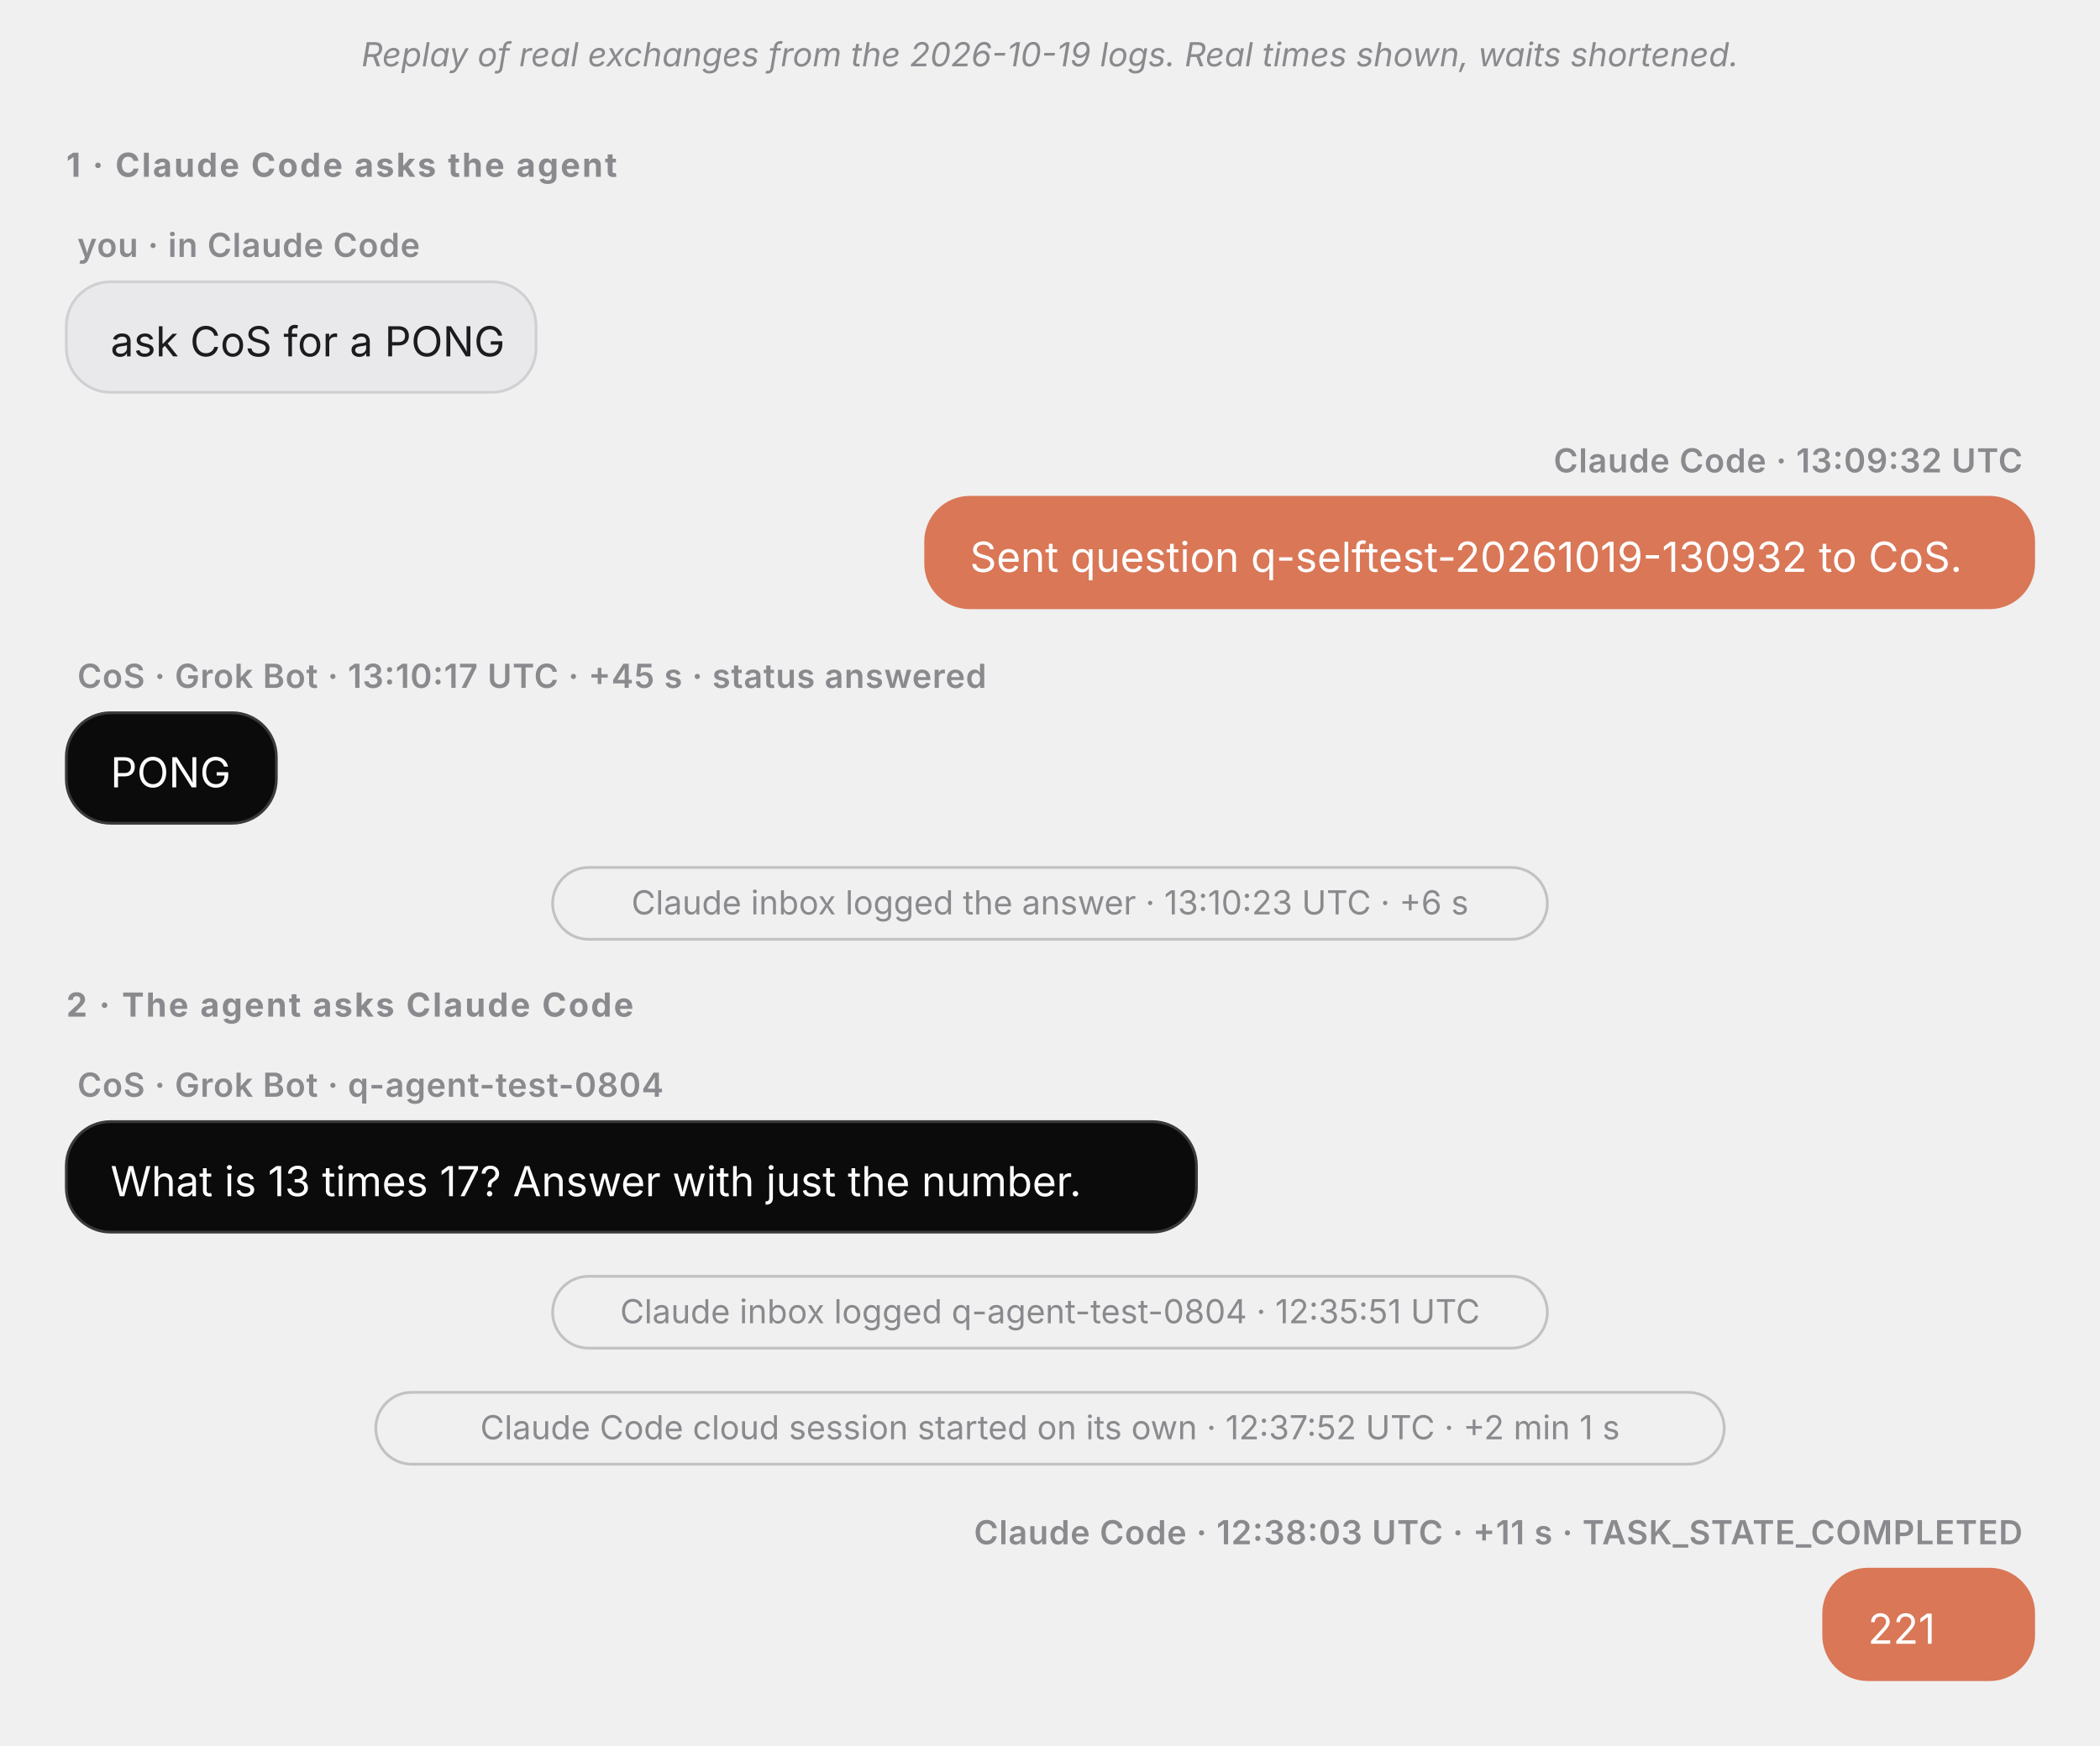
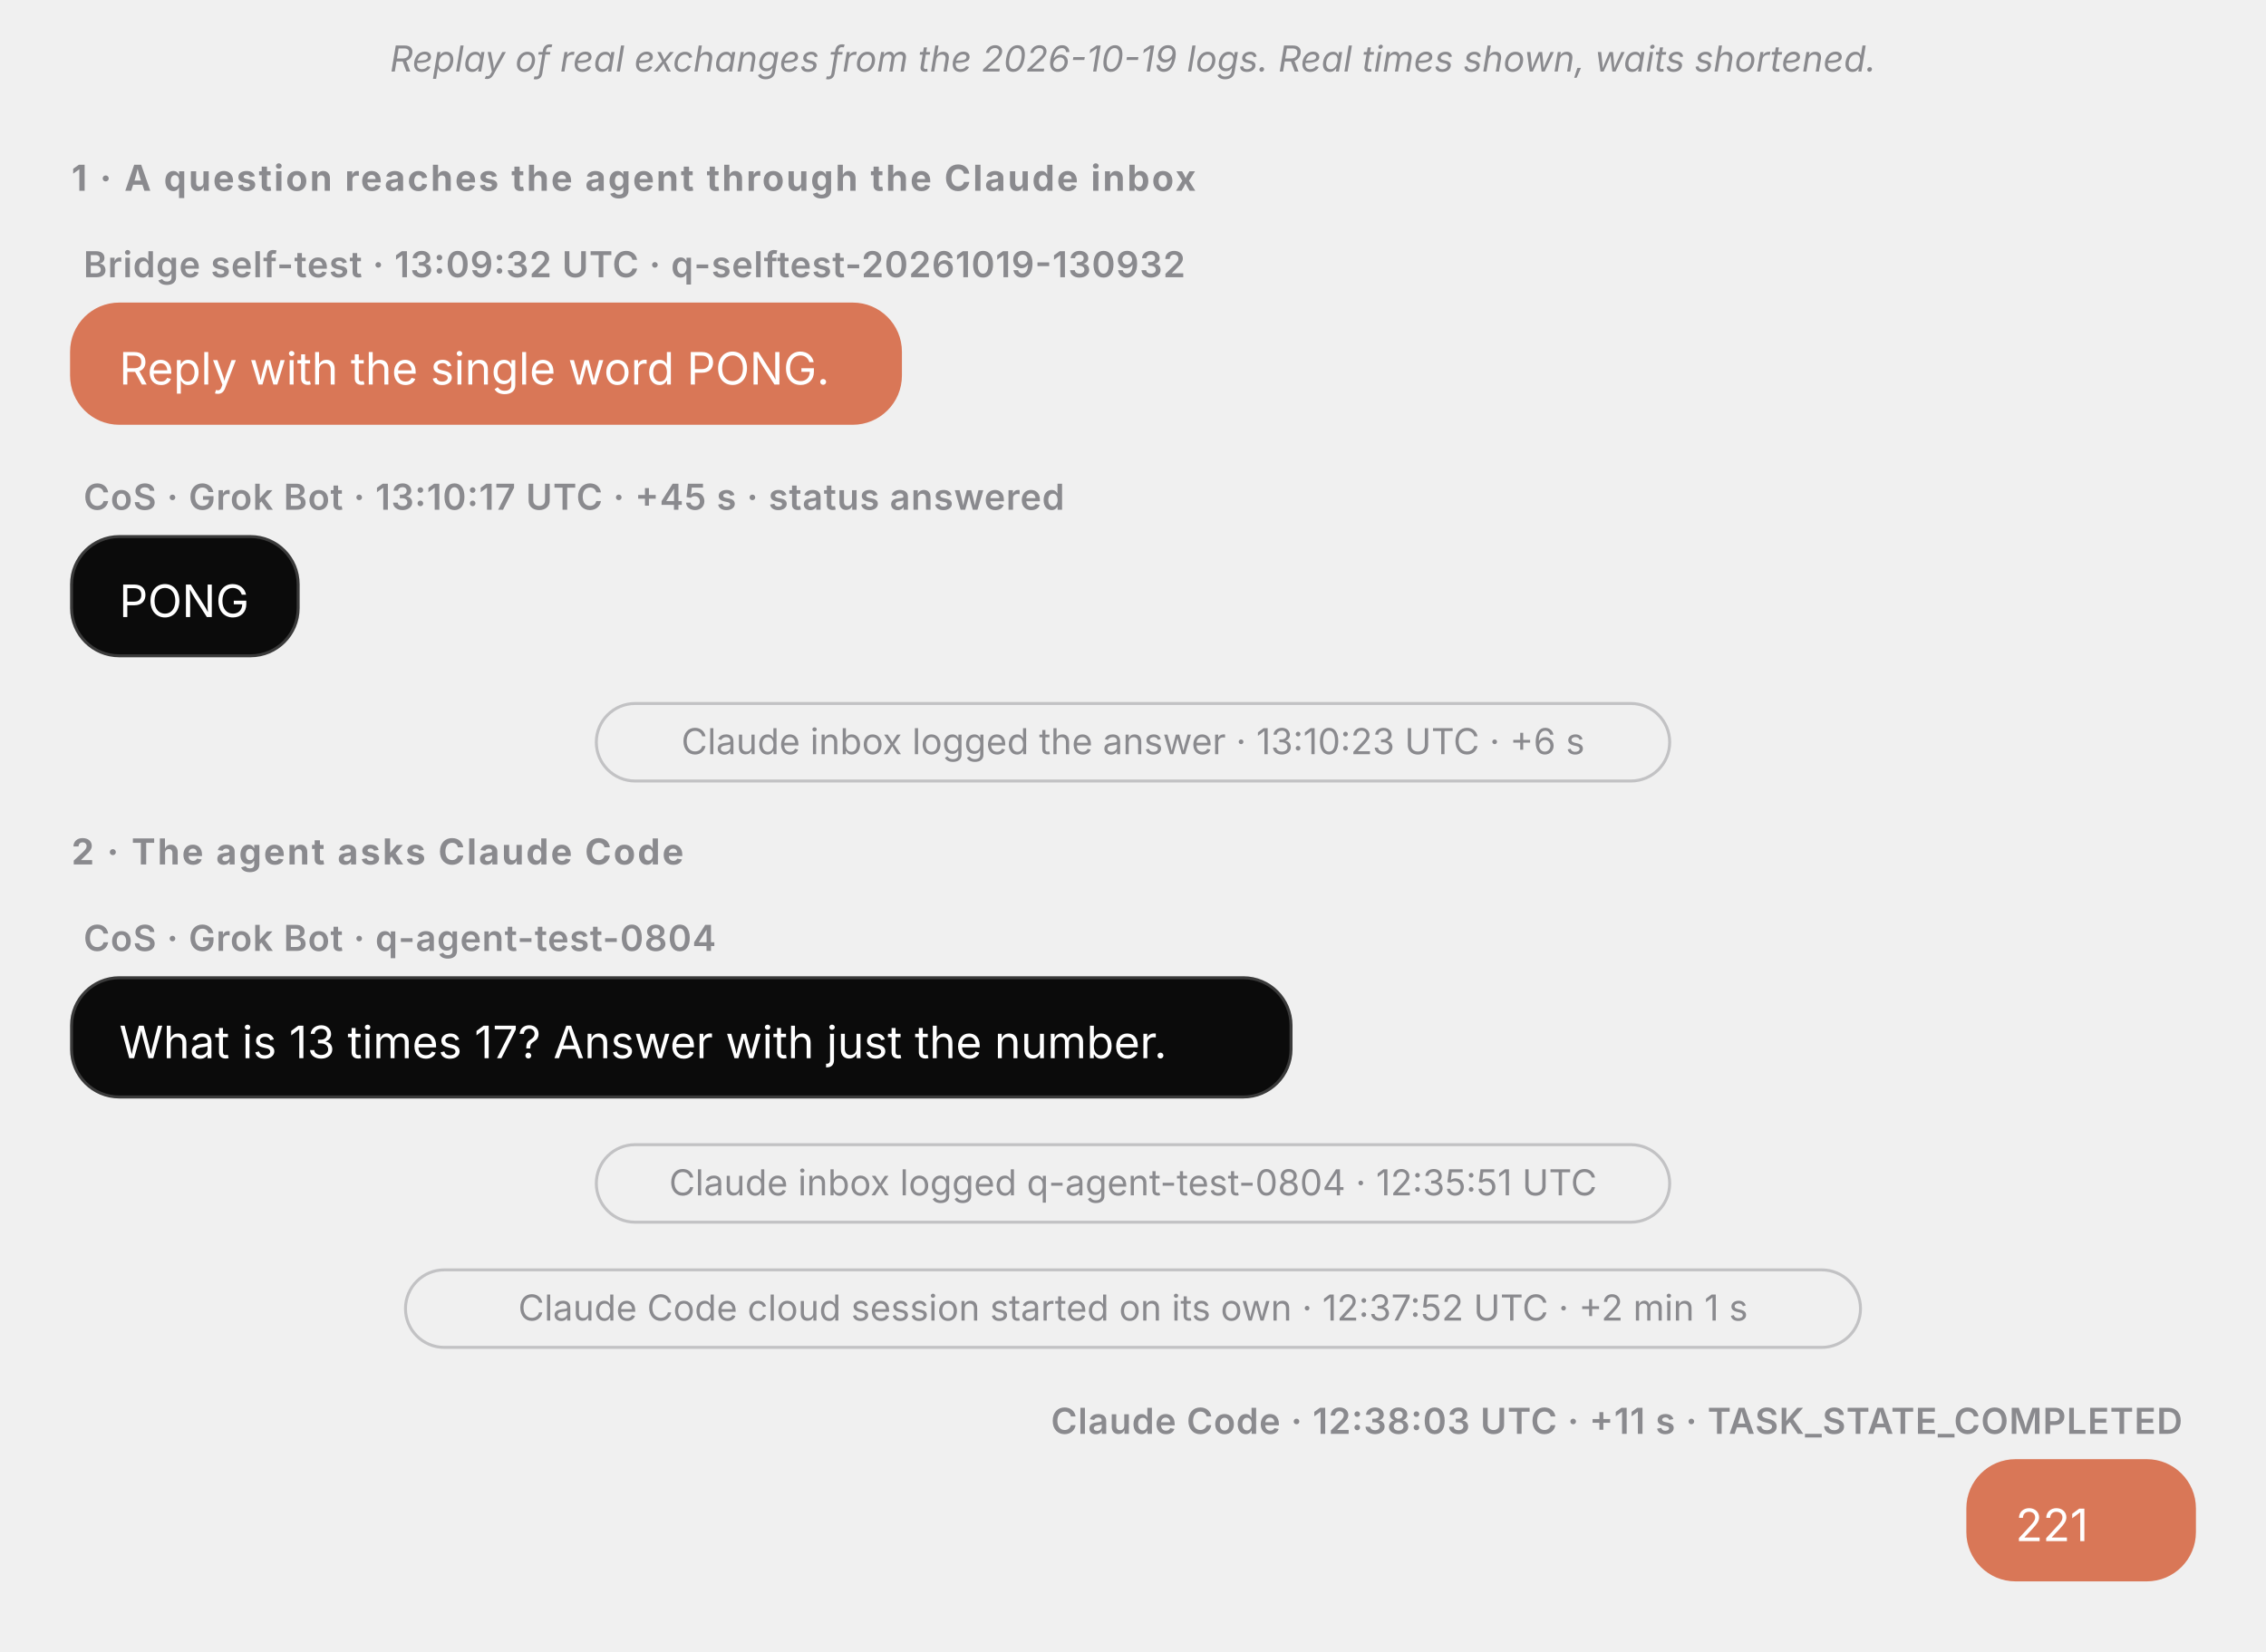
- <svg xmlns="http://www.w3.org/2000/svg" width="760" height="632" viewBox="0 0 760 632" role="img" aria-label="Replay of real exchanges from the 2026-10-19 logs. Real times shown, waits shortened. you · in Claude Code: ask CoS for a PONG / Claude Code [13:09:32 UTC]: Sent question q-selftest-20261019-130932 to CoS. / CoS · Grok Bot [13:10:17 UTC · +45 s]: PONG / log [13:10:23 UTC · +6 s]: Claude inbox logged the answer / CoS · Grok Bot: What is 13 times 17? Answer with just the number. / log [12:35:51 UTC]: Claude inbox logged q-agent-test-0804 / log [12:37:52 UTC · +2 min 1 s]: Claude Code cloud session started on its own / Claude Code [12:38:03 UTC · +11 s]: 221">
+ <svg xmlns="http://www.w3.org/2000/svg" width="760" height="554" viewBox="0 0 760 554" role="img" aria-label="Replay of real exchanges from the 2026-10-19 logs. Real times shown, waits shortened. Bridge self-test [13:09:32 UTC]: Reply with the single word PONG. / CoS · Grok Bot [13:10:17 UTC · +45 s]: PONG / log [13:10:23 UTC · +6 s]: Claude inbox logged the answer / CoS · Grok Bot: What is 13 times 17? Answer with just the number. / log [12:35:51 UTC]: Claude inbox logged q-agent-test-0804 / log [12:37:52 UTC · +2 min 1 s]: Claude Code cloud session started on its own / Claude Code [12:38:03 UTC · +11 s]: 221">
  <style>text{font-family:-apple-system,BlinkMacSystemFont,"Segoe UI",Inter,Helvetica,Arial,sans-serif}.b{font-size:15px}.l,.e,.h,.c{font-size:12px;fill:#8a8a8e}.l{font-weight:600;letter-spacing:.02em}.h{font-weight:700;letter-spacing:.06em;text-transform:uppercase}.c{font-style:italic}.r{animation-duration:16s;animation-timing-function:ease-out;animation-iteration-count:infinite}.t{opacity:0}@keyframes blink{0%,100%{opacity:.3}50%{opacity:1}}.d{animation:blink 1s infinite}
@keyframes m0{0%,3.1%{opacity:0;transform:translateY(6px)}5.6%{opacity:1;transform:none}94%{opacity:1;transform:none}97.5%,100%{opacity:0}}#m0{animation-name:m0}
- @keyframes m1{0%,10.6%{opacity:0;transform:translateY(6px)}13.1%{opacity:1;transform:none}94%{opacity:1;transform:none}97.5%,100%{opacity:0}}#m1{animation-name:m1}
- @keyframes w2{0%,18.1%{opacity:0;transform:translateY(6px)}20.6%{opacity:1;transform:none}24.4%{opacity:1}25.6%,100%{opacity:0}}#w2{animation-name:w2}
+ @keyframes w1{0%,10.6%{opacity:0;transform:translateY(6px)}13.1%{opacity:1;transform:none}16.9%{opacity:1}18.1%,100%{opacity:0}}#w1{animation-name:w1}
+ @keyframes m1{0%,16.9%{opacity:0;transform:translateY(6px)}19.4%{opacity:1;transform:none}94%{opacity:1;transform:none}97.5%,100%{opacity:0}}#m1{animation-name:m1}
@keyframes m2{0%,24.4%{opacity:0;transform:translateY(6px)}26.9%{opacity:1;transform:none}94%{opacity:1;transform:none}97.5%,100%{opacity:0}}#m2{animation-name:m2}
- @keyframes m3{0%,31.9%{opacity:0;transform:translateY(6px)}34.4%{opacity:1;transform:none}94%{opacity:1;transform:none}97.5%,100%{opacity:0}}#m3{animation-name:m3}
+ @keyframes m3{0%,36.9%{opacity:0;transform:translateY(6px)}39.4%{opacity:1;transform:none}94%{opacity:1;transform:none}97.5%,100%{opacity:0}}#m3{animation-name:m3}
@keyframes m4{0%,44.4%{opacity:0;transform:translateY(6px)}46.9%{opacity:1;transform:none}94%{opacity:1;transform:none}97.5%,100%{opacity:0}}#m4{animation-name:m4}
@keyframes m5{0%,51.9%{opacity:0;transform:translateY(6px)}54.4%{opacity:1;transform:none}94%{opacity:1;transform:none}97.5%,100%{opacity:0}}#m5{animation-name:m5}
- @keyframes m6{0%,59.4%{opacity:0;transform:translateY(6px)}61.9%{opacity:1;transform:none}94%{opacity:1;transform:none}97.5%,100%{opacity:0}}#m6{animation-name:m6}
- @keyframes w7{0%,66.9%{opacity:0;transform:translateY(6px)}69.4%{opacity:1;transform:none}73.1%{opacity:1}74.4%,100%{opacity:0}}#w7{animation-name:w7}
- @keyframes m7{0%,73.1%{opacity:0;transform:translateY(6px)}75.6%{opacity:1;transform:none}94%{opacity:1;transform:none}97.5%,100%{opacity:0}}#m7{animation-name:m7}
+ @keyframes w6{0%,59.4%{opacity:0;transform:translateY(6px)}61.9%{opacity:1;transform:none}65.6%{opacity:1}66.9%,100%{opacity:0}}#w6{animation-name:w6}
+ @keyframes m6{0%,65.6%{opacity:0;transform:translateY(6px)}68.1%{opacity:1;transform:none}94%{opacity:1;transform:none}97.5%,100%{opacity:0}}#m6{animation-name:m6}
@media (prefers-reduced-motion:reduce){.r,.d{animation:none}}</style>
  <text class="c" x="380" y="24" text-anchor="middle">Replay of real exchanges from the 2026-10-19 logs. Real times shown, waits shortened.</text>
  <g id="m0" class="r">
-     <text class="h" x="24" y="64">1 · Claude Code asks the agent</text>
-     <text class="l" x="28" y="93" text-anchor="start">you · in Claude Code</text>
-     <rect x="24" y="102" width="170" height="40" rx="16" fill="#e9e9eb" stroke="#d0d0d4" />
-     <text class="b" x="40" y="129" fill="#1c1c1e">ask CoS for a PONG</text>
+     <text class="h" x="24" y="64">1 · A question reaches the agent through the Claude inbox</text>
+     <text class="l" x="28" y="93" text-anchor="start">Bridge self-test · 13:09:32 UTC · q-selftest-20261019-130932</text>
+     <rect x="24" y="102" width="278" height="40" rx="16" fill="#D97757" stroke="#D97757" />
+     <text class="b" x="40" y="129" fill="#ffffff">Reply with the single word PONG.</text>
+   </g>
+   <g id="w1" class="r t">
+     <text class="l" x="28" y="171" text-anchor="start">CoS · Grok Bot</text>
+     <rect x="24" y="180" width="64" height="40" rx="16" fill="#0b0b0b" stroke="#3a3a3a" />
+     <circle class="d" cx="44" cy="200" r="3.5" fill="#ffffff" style="animation-delay:0.0s" />
+     <circle class="d" cx="56" cy="200" r="3.5" fill="#ffffff" style="animation-delay:0.2s" />
+     <circle class="d" cx="68" cy="200" r="3.5" fill="#ffffff" style="animation-delay:0.4s" />
  </g>
  <g id="m1" class="r">
-     <text class="l" x="732" y="171" text-anchor="end">Claude Code · 13:09:32 UTC</text>
-     <rect x="335" y="180" width="401" height="40" rx="16" fill="#D97757" stroke="#D97757" />
-     <text class="b" x="351" y="207" fill="#ffffff">Sent question q-selftest-20261019-130932 to CoS.</text>
-   </g>
-   <g id="w2" class="r t">
-     <text class="l" x="28" y="249" text-anchor="start">CoS · Grok Bot</text>
-     <rect x="24" y="258" width="64" height="40" rx="16" fill="#0b0b0b" stroke="#3a3a3a" />
-     <circle class="d" cx="44" cy="278" r="3.5" fill="#ffffff" style="animation-delay:0.0s" />
-     <circle class="d" cx="56" cy="278" r="3.5" fill="#ffffff" style="animation-delay:0.2s" />
-     <circle class="d" cx="68" cy="278" r="3.5" fill="#ffffff" style="animation-delay:0.4s" />
+     <text class="l" x="28" y="171" text-anchor="start">CoS · Grok Bot · 13:10:17 UTC · +45 s · status answered</text>
+     <rect x="24" y="180" width="76" height="40" rx="16" fill="#0b0b0b" stroke="#3a3a3a" />
+     <text class="b" x="40" y="207" fill="#ffffff">PONG</text>
  </g>
  <g id="m2" class="r">
-     <text class="l" x="28" y="249" text-anchor="start">CoS · Grok Bot · 13:10:17 UTC · +45 s · status answered</text>
-     <rect x="24" y="258" width="76" height="40" rx="16" fill="#0b0b0b" stroke="#3a3a3a" />
-     <text class="b" x="40" y="285" fill="#ffffff">PONG</text>
+     <rect x="200" y="236" width="360" height="26" rx="13" fill="none" stroke="#8a8a8e" stroke-opacity=".45" />
+     <text class="e" x="380" y="253" text-anchor="middle">Claude inbox logged the answer · 13:10:23 UTC · +6 s</text>
  </g>
  <g id="m3" class="r">
-     <rect x="200" y="314" width="360" height="26" rx="13" fill="none" stroke="#8a8a8e" stroke-opacity=".45" />
-     <text class="e" x="380" y="331" text-anchor="middle">Claude inbox logged the answer · 13:10:23 UTC · +6 s</text>
+     <text class="h" x="24" y="290">2 · The agent asks Claude Code</text>
+     <text class="l" x="28" y="319" text-anchor="start">CoS · Grok Bot · q-agent-test-0804</text>
+     <rect x="24" y="328" width="409" height="40" rx="16" fill="#0b0b0b" stroke="#3a3a3a" />
+     <text class="b" x="40" y="355" fill="#ffffff">What is 13 times 17? Answer with just the number.</text>
  </g>
  <g id="m4" class="r">
-     <text class="h" x="24" y="368">2 · The agent asks Claude Code</text>
-     <text class="l" x="28" y="397" text-anchor="start">CoS · Grok Bot · q-agent-test-0804</text>
-     <rect x="24" y="406" width="409" height="40" rx="16" fill="#0b0b0b" stroke="#3a3a3a" />
-     <text class="b" x="40" y="433" fill="#ffffff">What is 13 times 17? Answer with just the number.</text>
+     <rect x="200" y="384" width="360" height="26" rx="13" fill="none" stroke="#8a8a8e" stroke-opacity=".45" />
+     <text class="e" x="380" y="401" text-anchor="middle">Claude inbox logged q-agent-test-0804 · 12:35:51 UTC</text>
  </g>
  <g id="m5" class="r">
-     <rect x="200" y="462" width="360" height="26" rx="13" fill="none" stroke="#8a8a8e" stroke-opacity=".45" />
-     <text class="e" x="380" y="479" text-anchor="middle">Claude inbox logged q-agent-test-0804 · 12:35:51 UTC</text>
+     <rect x="136" y="426" width="488" height="26" rx="13" fill="none" stroke="#8a8a8e" stroke-opacity=".45" />
+     <text class="e" x="380" y="443" text-anchor="middle">Claude Code cloud session started on its own · 12:37:52 UTC · +2 min 1 s</text>
+   </g>
+   <g id="w6" class="r t">
+     <text class="l" x="732" y="481" text-anchor="end">Claude Code</text>
+     <rect x="672" y="490" width="64" height="40" rx="16" fill="#D97757" stroke="#D97757" />
+     <circle class="d" cx="692" cy="510" r="3.5" fill="#ffffff" style="animation-delay:0.0s" />
+     <circle class="d" cx="704" cy="510" r="3.5" fill="#ffffff" style="animation-delay:0.2s" />
+     <circle class="d" cx="716" cy="510" r="3.5" fill="#ffffff" style="animation-delay:0.4s" />
  </g>
  <g id="m6" class="r">
-     <rect x="136" y="504" width="488" height="26" rx="13" fill="none" stroke="#8a8a8e" stroke-opacity=".45" />
-     <text class="e" x="380" y="521" text-anchor="middle">Claude Code cloud session started on its own · 12:37:52 UTC · +2 min 1 s</text>
-   </g>
-   <g id="w7" class="r t">
-     <text class="l" x="732" y="559" text-anchor="end">Claude Code</text>
-     <rect x="672" y="568" width="64" height="40" rx="16" fill="#D97757" stroke="#D97757" />
-     <circle class="d" cx="692" cy="588" r="3.5" fill="#ffffff" style="animation-delay:0.0s" />
-     <circle class="d" cx="704" cy="588" r="3.5" fill="#ffffff" style="animation-delay:0.2s" />
-     <circle class="d" cx="716" cy="588" r="3.5" fill="#ffffff" style="animation-delay:0.4s" />
-   </g>
-   <g id="m7" class="r">
-     <text class="l" x="732" y="559" text-anchor="end">Claude Code · 12:38:03 UTC · +11 s · TASK_STATE_COMPLETED</text>
-     <rect x="660" y="568" width="76" height="40" rx="16" fill="#D97757" stroke="#D97757" />
-     <text class="b" x="676" y="595" fill="#ffffff">221</text>
+     <text class="l" x="732" y="481" text-anchor="end">Claude Code · 12:38:03 UTC · +11 s · TASK_STATE_COMPLETED</text>
+     <rect x="660" y="490" width="76" height="40" rx="16" fill="#D97757" stroke="#D97757" />
+     <text class="b" x="676" y="517" fill="#ffffff">221</text>
  </g>
</svg>
